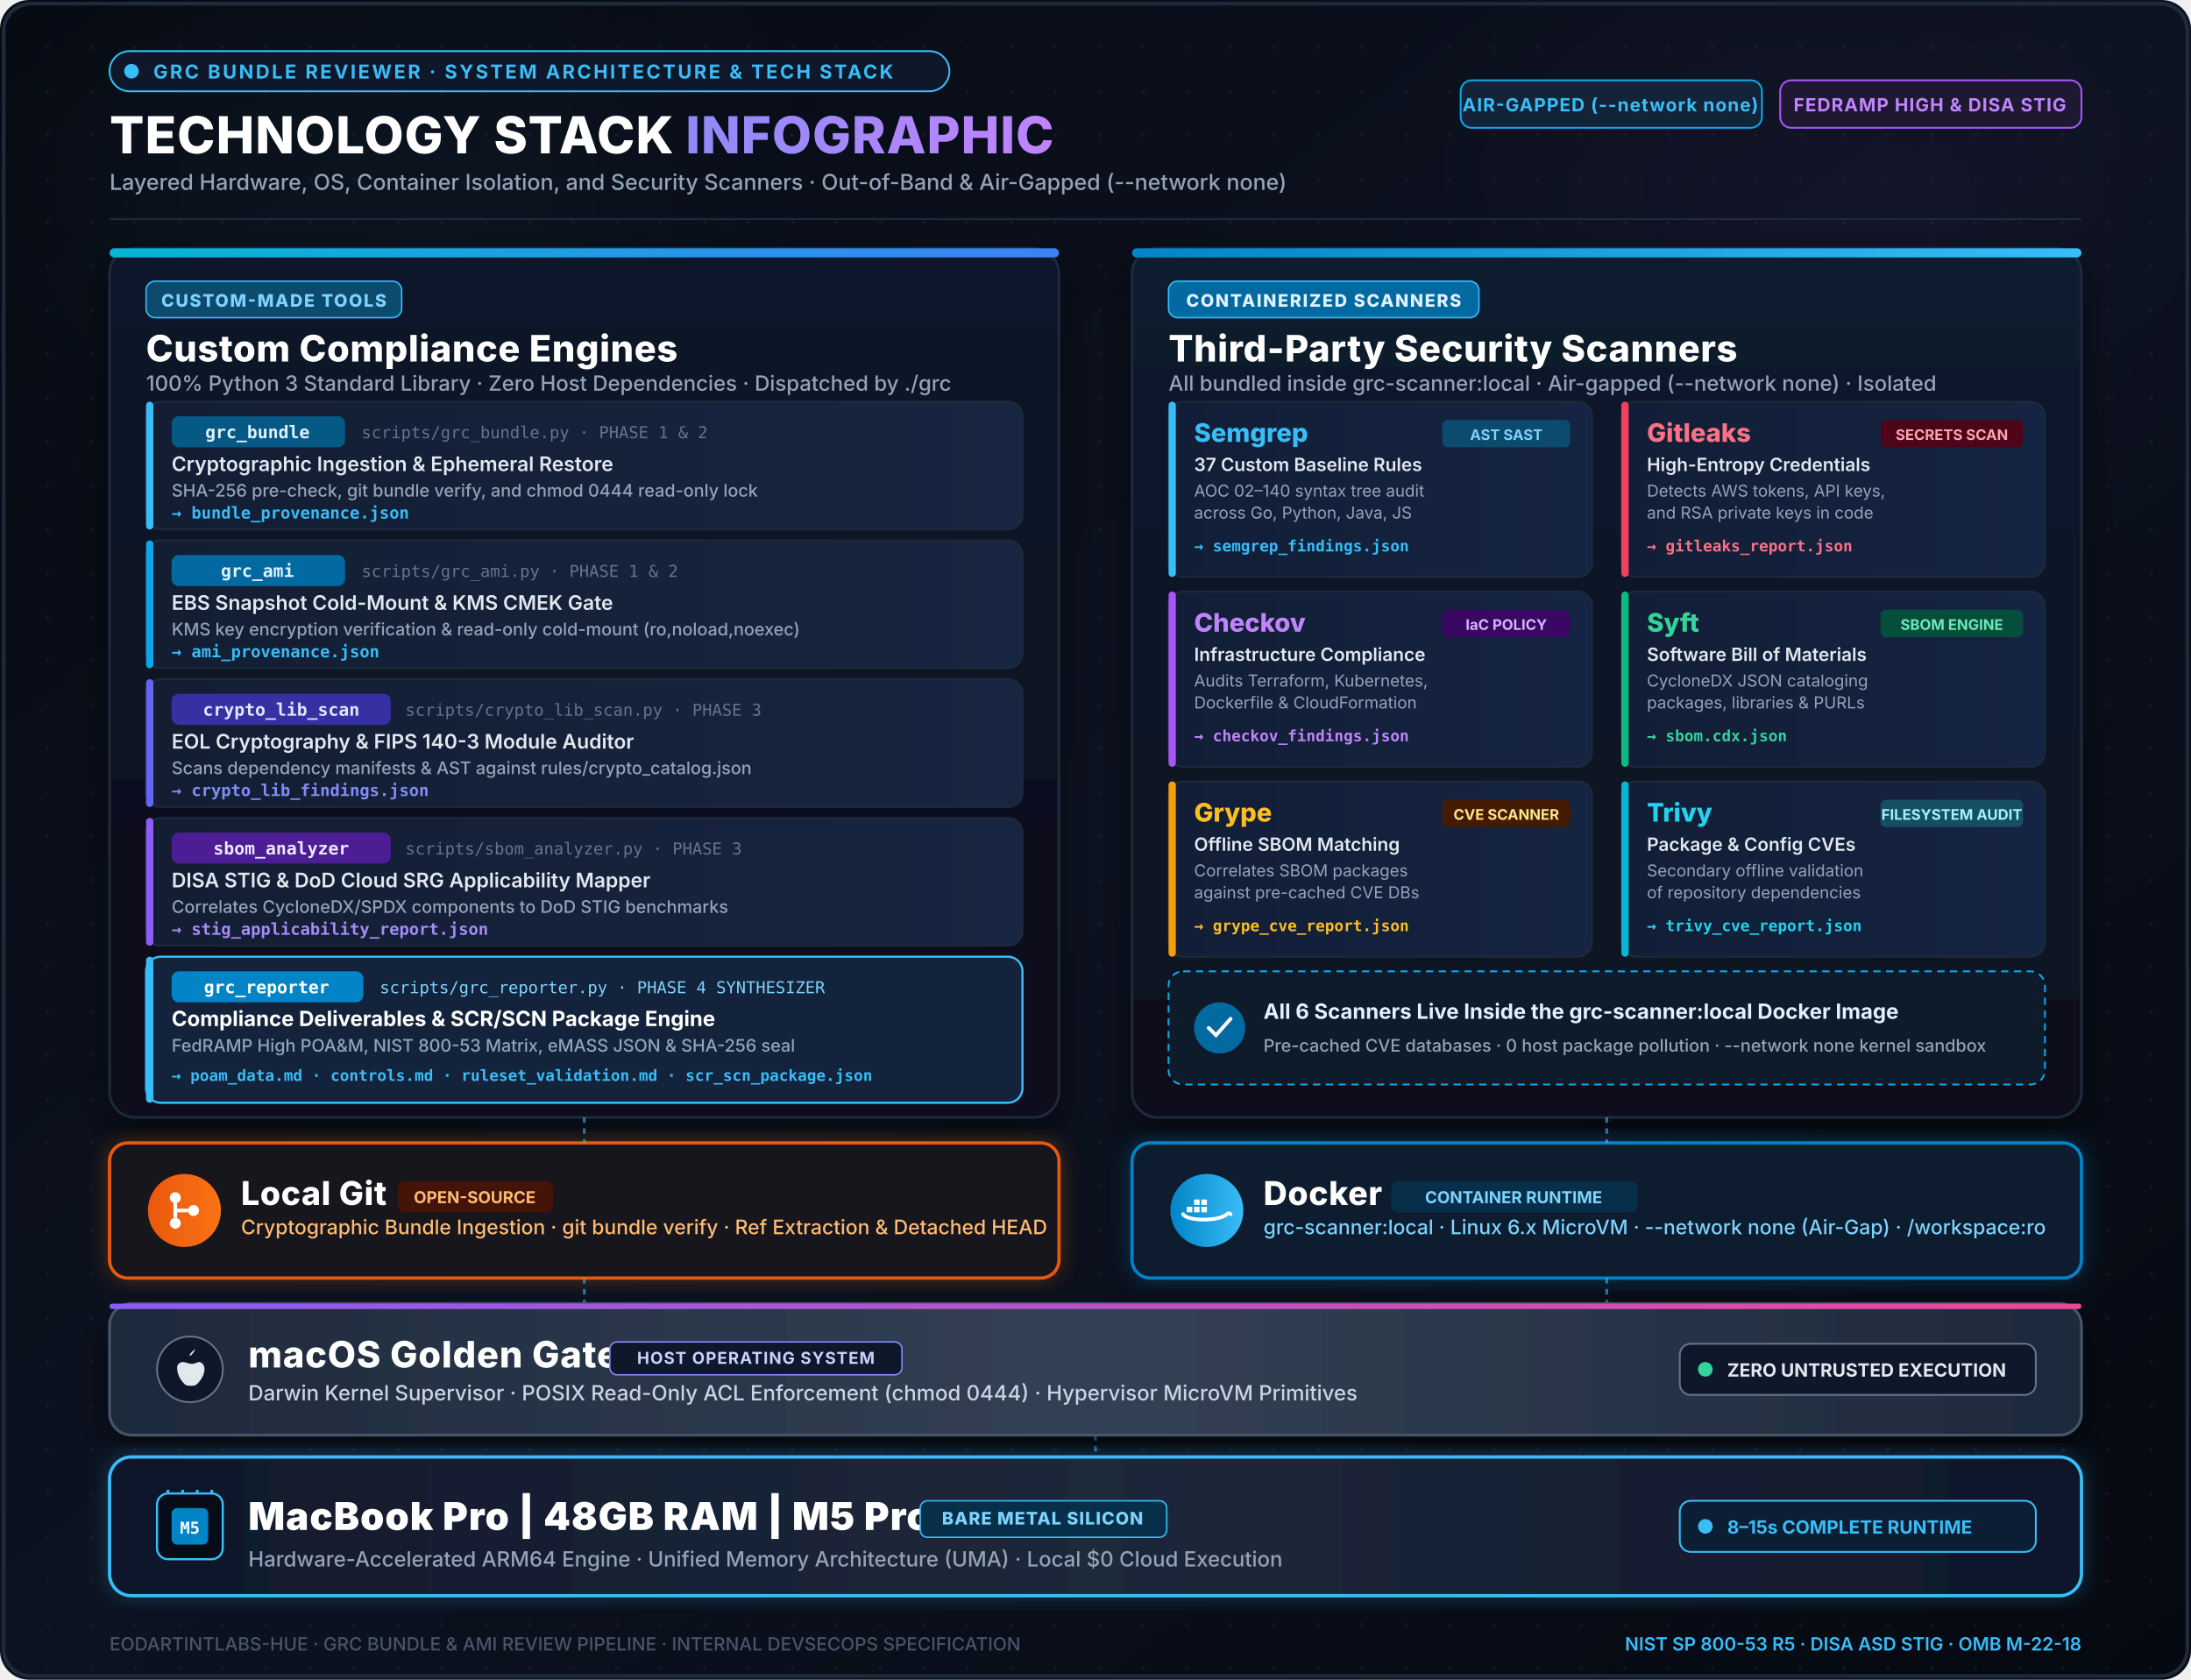
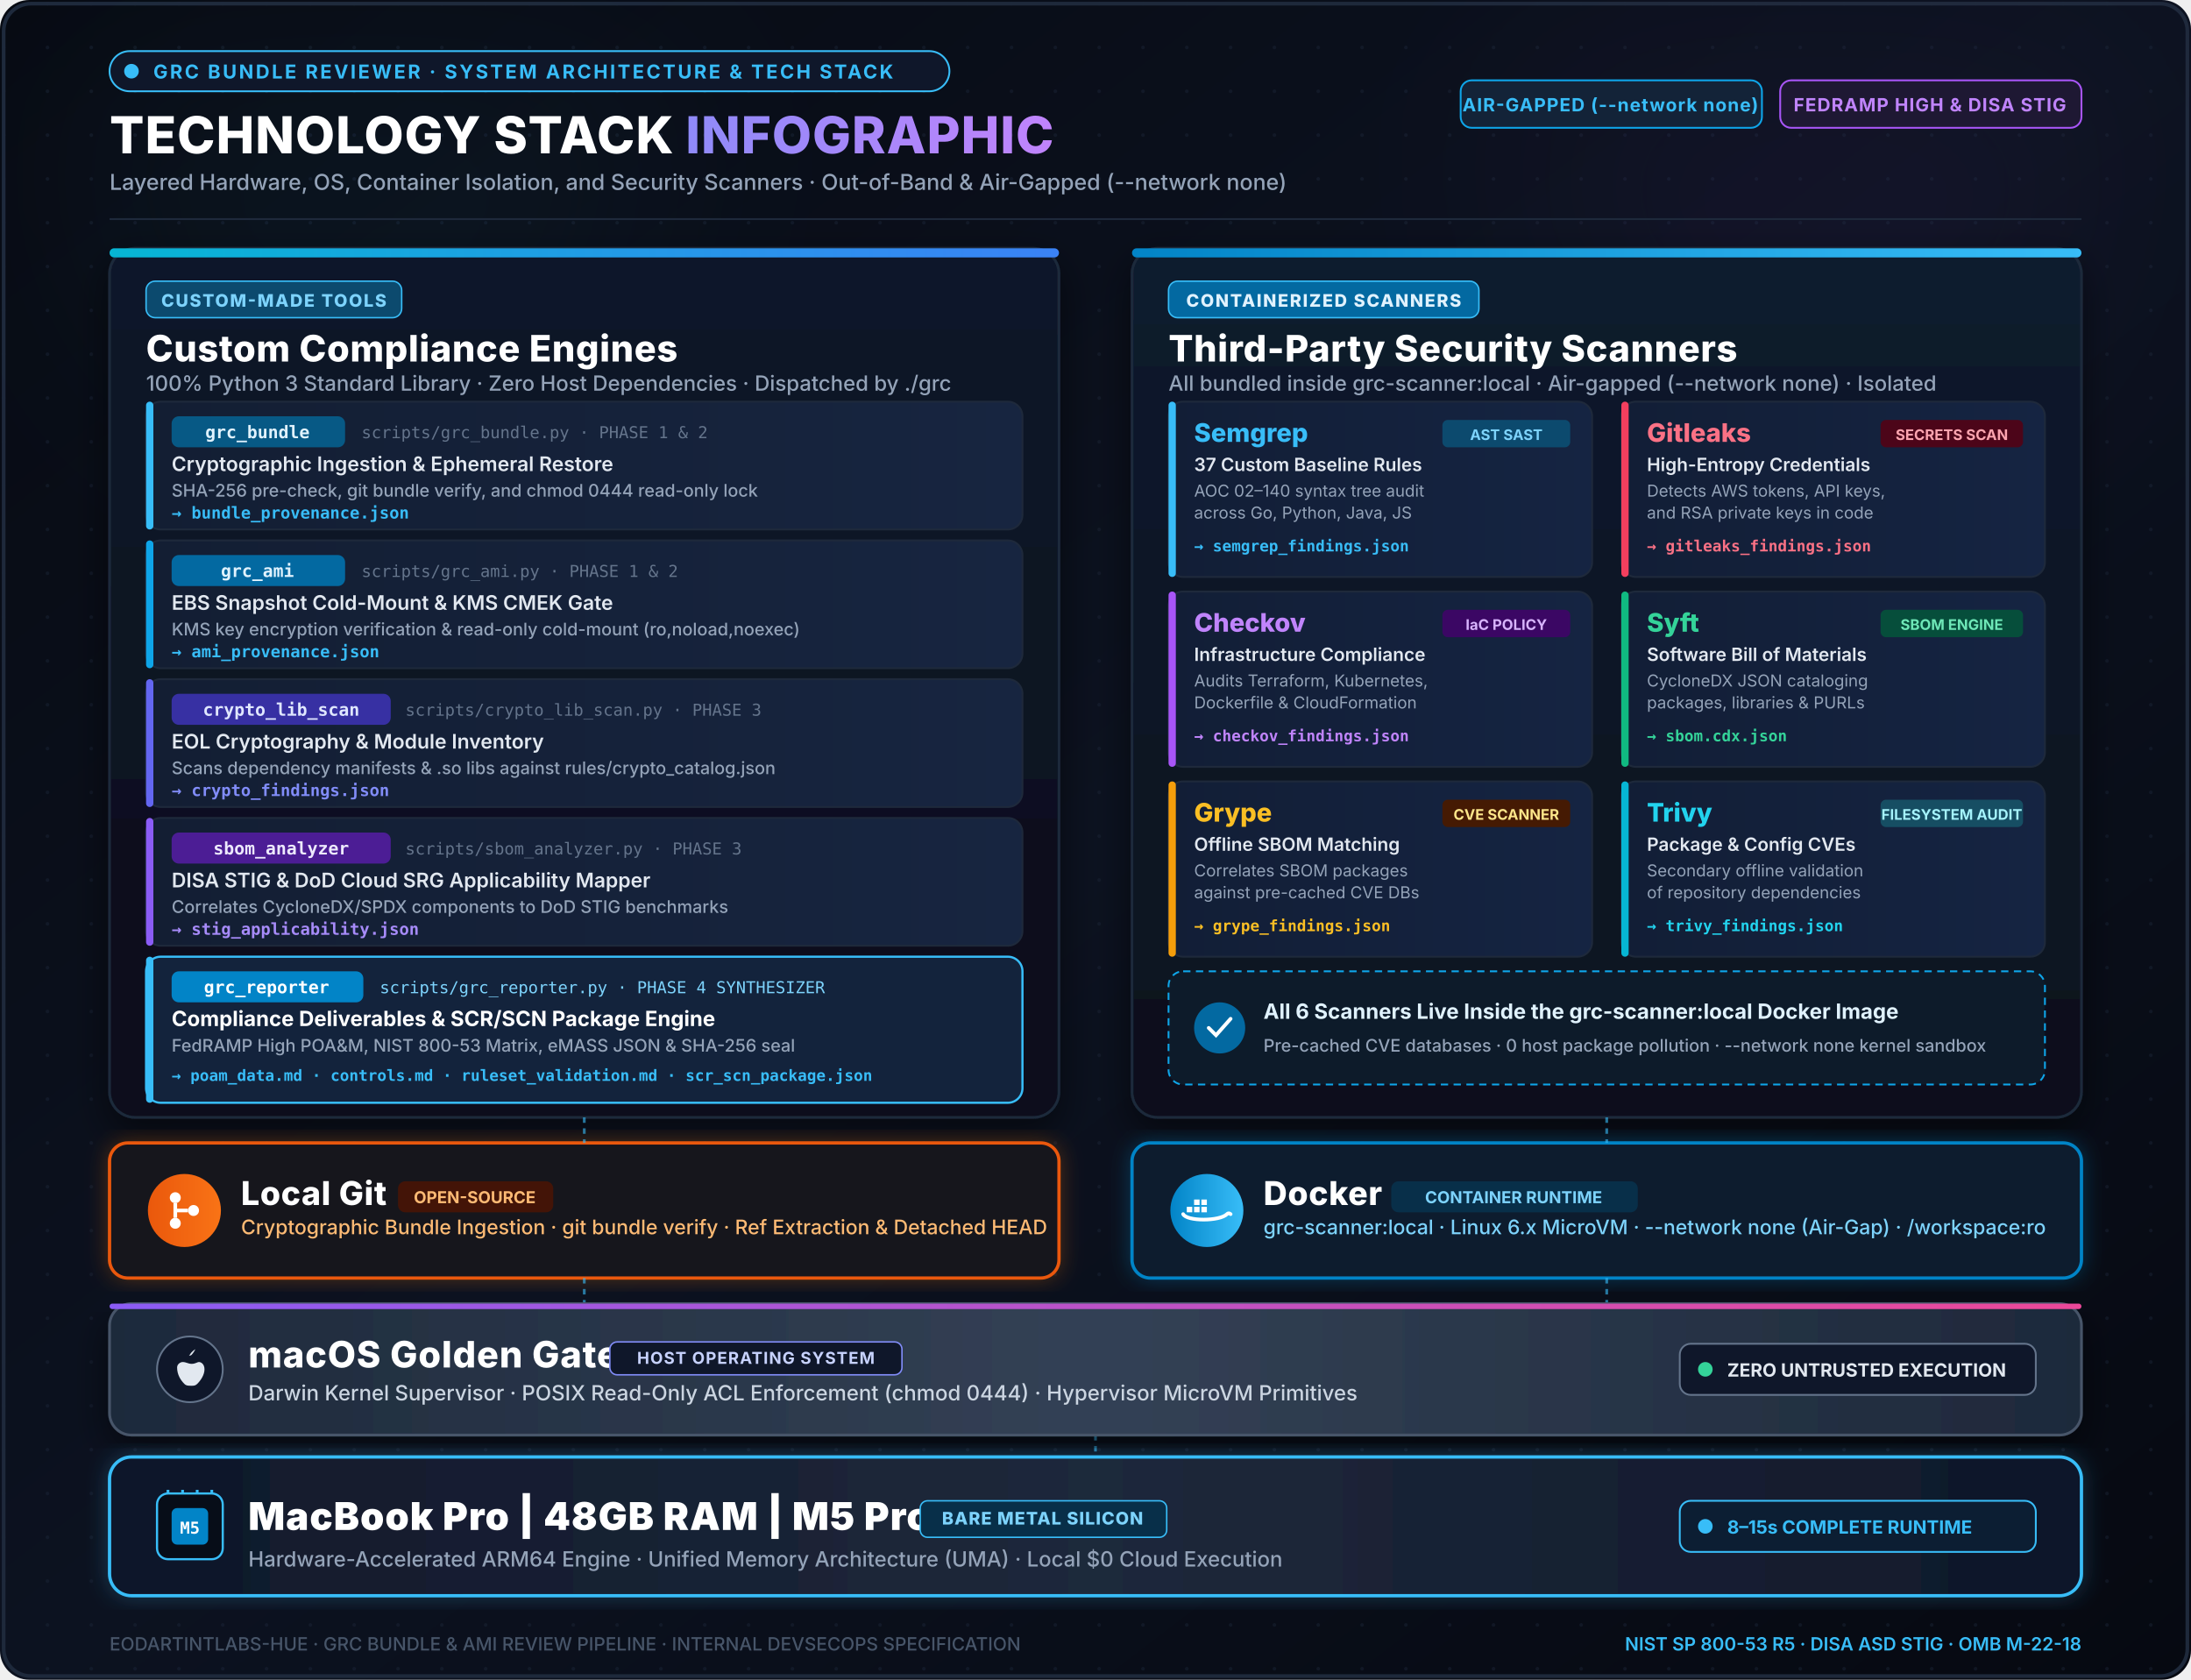
<svg xmlns="http://www.w3.org/2000/svg" viewBox="0 0 1200 920" width="100%" height="100%">
  <defs>
    <linearGradient id="bgGrad" x1="0%" y1="0%" x2="100%" y2="100%">
      <stop offset="0%" stop-color="#070a12" />
      <stop offset="50%" stop-color="#0c1220" />
      <stop offset="100%" stop-color="#060911" />
    </linearGradient>
    <linearGradient id="headerGrad" x1="0%" y1="0%" x2="100%" y2="0%">
      <stop offset="0%" stop-color="#38bdf8" />
      <stop offset="50%" stop-color="#818cf8" />
      <stop offset="100%" stop-color="#c084fc" />
    </linearGradient>
    <linearGradient id="pillarLeftGrad" x1="0%" y1="0%" x2="0%" y2="100%">
      <stop offset="0%" stop-color="#0e172a" />
      <stop offset="100%" stop-color="#090e1a" />
    </linearGradient>
    <linearGradient id="pillarRightGrad" x1="0%" y1="0%" x2="0%" y2="100%">
      <stop offset="0%" stop-color="#0e1b2e" />
      <stop offset="100%" stop-color="#08101d" />
    </linearGradient>
    <linearGradient id="gitGrad" x1="0%" y1="0%" x2="100%" y2="0%">
      <stop offset="0%" stop-color="#ea580c" />
      <stop offset="100%" stop-color="#f97316" />
    </linearGradient>
    <linearGradient id="dockerGrad" x1="0%" y1="0%" x2="100%" y2="0%">
      <stop offset="0%" stop-color="#0284c7" />
      <stop offset="100%" stop-color="#38bdf8" />
    </linearGradient>
    <linearGradient id="macosGrad" x1="0%" y1="0%" x2="100%" y2="0%">
      <stop offset="0%" stop-color="#1e293b" />
      <stop offset="50%" stop-color="#334155" />
      <stop offset="100%" stop-color="#1e293b" />
    </linearGradient>
    <linearGradient id="macbookGrad" x1="0%" y1="0%" x2="100%" y2="0%">
      <stop offset="0%" stop-color="#0f172a" />
      <stop offset="50%" stop-color="#1e293b" />
      <stop offset="100%" stop-color="#0f172a" />
    </linearGradient>
    <linearGradient id="neonCyan" x1="0%" y1="0%" x2="100%" y2="0%">
      <stop offset="0%" stop-color="#06b6d4" />
      <stop offset="100%" stop-color="#3b82f6" />
    </linearGradient>
    <linearGradient id="neonPurple" x1="0%" y1="0%" x2="100%" y2="0%">
      <stop offset="0%" stop-color="#8b5cf6" />
      <stop offset="100%" stop-color="#ec4899" />
    </linearGradient>
    <linearGradient id="engineItemGrad" x1="0%" y1="0%" x2="100%" y2="0%">
      <stop offset="0%" stop-color="#131e33" />
      <stop offset="100%" stop-color="#172540" />
    </linearGradient>
    <linearGradient id="scannerItemGrad" x1="0%" y1="0%" x2="100%" y2="0%">
      <stop offset="0%" stop-color="#121e36" />
      <stop offset="100%" stop-color="#152442" />
    </linearGradient>
    <filter id="glowCyan" x="-10%" y="-10%" width="120%" height="120%">
      <feDropShadow dx="0" dy="0" stdDeviation="6" flood-color="#38bdf8" flood-opacity="0.25" />
    </filter>
    <filter id="glowOrange" x="-10%" y="-10%" width="120%" height="120%">
      <feDropShadow dx="0" dy="0" stdDeviation="6" flood-color="#f97316" flood-opacity="0.3" />
    </filter>
    <filter id="glowDocker" x="-10%" y="-10%" width="120%" height="120%">
      <feDropShadow dx="0" dy="0" stdDeviation="6" flood-color="#0284c7" flood-opacity="0.35" />
    </filter>
    <filter id="boxShadow" x="-5%" y="-5%" width="110%" height="115%">
      <feDropShadow dx="0" dy="8" stdDeviation="10" flood-color="#000000" flood-opacity="0.5" />
    </filter>
    <pattern id="gridDots" x="0" y="0" width="24" height="24" patternUnits="userSpaceOnUse">
      <circle cx="2" cy="2" r="1" fill="#1e293b" opacity="0.4" />
    </pattern>
  </defs>
  <rect width="1200" height="920" rx="16" fill="url(#bgGrad)" />
  <rect width="1200" height="920" rx="16" fill="url(#gridDots)" />
  <rect width="1196" height="916" x="2" y="2" rx="15" fill="none" stroke="#1e293b" stroke-width="2" />
  <circle cx="200" cy="80" r="160" fill="#38bdf8" opacity="0.04" filter="blur(60px)" />
  <circle cx="1000" cy="80" r="160" fill="#a855f7" opacity="0.04" filter="blur(60px)" />
  <g transform="translate(60, 28)">
    <rect x="0" y="0" width="460" height="22" rx="11" fill="#0f172a" stroke="#38bdf8" stroke-width="1" />
    <circle cx="12" cy="11" r="4" fill="#38bdf8" />
    <text x="24" y="15" font-family="system-ui, -apple-system, sans-serif" font-size="10.5" font-weight="700" fill="#38bdf8" letter-spacing="1.2">
      GRC BUNDLE REVIEWER · SYSTEM ARCHITECTURE &amp; TECH STACK
    </text>
    <text x="0" y="56" font-family="system-ui, -apple-system, sans-serif" font-size="28" font-weight="800" fill="#ffffff" letter-spacing="0.5">
      TECHNOLOGY STACK <tspan fill="url(#headerGrad)">INFOGRAPHIC</tspan>
    </text>
    <text x="0" y="76" font-family="system-ui, -apple-system, sans-serif" font-size="12" font-weight="500" fill="#94a3b8">
      Layered Hardware, OS, Container Isolation, and Security Scanners · Out-of-Band &amp; Air-Gapped (--network none)
    </text>
    <g transform="translate(740, 16)">
      <rect x="0" y="0" width="165" height="26" rx="6" fill="#132338" stroke="#0ea5e9" stroke-width="1" />
      <text x="82" y="17" font-family="system-ui, -apple-system, sans-serif" font-size="10" font-weight="700" fill="#38bdf8" text-anchor="middle" letter-spacing="0.5">
        AIR-GAPPED (--network none)
      </text>
      <rect x="175" y="0" width="165" height="26" rx="6" fill="#1e1833" stroke="#a855f7" stroke-width="1" />
      <text x="257" y="17" font-family="system-ui, -apple-system, sans-serif" font-size="10" font-weight="700" fill="#c084fc" text-anchor="middle" letter-spacing="0.5">
        FEDRAMP HIGH &amp; DISA STIG
      </text>
    </g>
  </g>
  <line x1="60" y1="120" x2="1140" y2="120" stroke="#1e293b" stroke-width="1" />
  <g transform="translate(60, 136)">
    <rect width="520" height="476" rx="14" fill="url(#pillarLeftGrad)" stroke="#1e293b" stroke-width="1.5" filter="url(#boxShadow)" />
    <rect width="520" height="5" rx="2.5" fill="url(#neonCyan)" />
    <g transform="translate(20, 18)">
      <rect x="0" y="0" width="140" height="20" rx="5" fill="#0c4a6e" stroke="#38bdf8" stroke-width="0.8" />
      <text x="70" y="14" font-family="system-ui, -apple-system, sans-serif" font-size="9.5" font-weight="800" fill="#7dd3fc" text-anchor="middle" letter-spacing="0.8">
        CUSTOM-MADE TOOLS
      </text>
      <text x="0" y="44" font-family="system-ui, -apple-system, sans-serif" font-size="20" font-weight="800" fill="#ffffff" letter-spacing="0.3">
        Custom Compliance Engines
      </text>
      <text x="0" y="60" font-family="system-ui, -apple-system, sans-serif" font-size="11.5" font-weight="500" fill="#94a3b8">
        100% Python 3 Standard Library · Zero Host Dependencies · Dispatched by ./grc
      </text>
    </g>
    <g transform="translate(20, 84)">
      <g transform="translate(0, 0)">
        <rect width="480" height="70" rx="8" fill="url(#engineItemGrad)" stroke="#1e293b" stroke-width="1" />
        <rect x="0" y="0" width="4" height="70" rx="2" fill="#38bdf8" />
        <rect x="14" y="8" width="95" height="17" rx="4" fill="#075985" />
        <text x="61" y="20" font-family="ui-monospace, monospace" font-size="9.5" font-weight="800" fill="#e0f2fe" text-anchor="middle">
          grc_bundle
        </text>
        <text x="118" y="20" font-family="ui-monospace, monospace" font-size="9" fill="#64748b">
          scripts/grc_bundle.py · PHASE 1 &amp; 2
        </text>
        <text x="14" y="38" font-family="system-ui, -apple-system, sans-serif" font-size="11" font-weight="600" fill="#e2e8f0">
          Cryptographic Ingestion &amp; Ephemeral Restore
        </text>
        <text x="14" y="52" font-family="system-ui, -apple-system, sans-serif" font-size="9.5" font-weight="500" fill="#94a3b8">
          SHA-256 pre-check, git bundle verify, and chmod 0444 read-only lock
        </text>
        <text x="14" y="64" font-family="ui-monospace, monospace" font-size="9" font-weight="600" fill="#38bdf8">
          → bundle_provenance.json
        </text>
      </g>
      <g transform="translate(0, 76)">
        <rect width="480" height="70" rx="8" fill="url(#engineItemGrad)" stroke="#1e293b" stroke-width="1" />
        <rect x="0" y="0" width="4" height="70" rx="2" fill="#0ea5e9" />
        <rect x="14" y="8" width="95" height="17" rx="4" fill="#0369a1" />
        <text x="61" y="20" font-family="ui-monospace, monospace" font-size="9.5" font-weight="800" fill="#e0f2fe" text-anchor="middle">
          grc_ami
        </text>
        <text x="118" y="20" font-family="ui-monospace, monospace" font-size="9" fill="#64748b">
          scripts/grc_ami.py · PHASE 1 &amp; 2
        </text>
        <text x="14" y="38" font-family="system-ui, -apple-system, sans-serif" font-size="11" font-weight="600" fill="#e2e8f0">
          EBS Snapshot Cold-Mount &amp; KMS CMEK Gate
        </text>
        <text x="14" y="52" font-family="system-ui, -apple-system, sans-serif" font-size="9.5" font-weight="500" fill="#94a3b8">
          KMS key encryption verification &amp; read-only cold-mount (ro,noload,noexec)
        </text>
        <text x="14" y="64" font-family="ui-monospace, monospace" font-size="9" font-weight="600" fill="#38bdf8">
          → ami_provenance.json
        </text>
      </g>
      <g transform="translate(0, 152)">
        <rect width="480" height="70" rx="8" fill="url(#engineItemGrad)" stroke="#1e293b" stroke-width="1" />
        <rect x="0" y="0" width="4" height="70" rx="2" fill="#6366f1" />
        <rect x="14" y="8" width="120" height="17" rx="4" fill="#3730a3" />
        <text x="74" y="20" font-family="ui-monospace, monospace" font-size="9.5" font-weight="800" fill="#e0e7ff" text-anchor="middle">
          crypto_lib_scan
        </text>
        <text x="142" y="20" font-family="ui-monospace, monospace" font-size="9" fill="#64748b">
          scripts/crypto_lib_scan.py · PHASE 3
        </text>
        <text x="14" y="38" font-family="system-ui, -apple-system, sans-serif" font-size="11" font-weight="600" fill="#e2e8f0">
-           EOL Cryptography &amp; FIPS 140-3 Module Auditor
+           EOL Cryptography &amp; Module Inventory
        </text>
        <text x="14" y="52" font-family="system-ui, -apple-system, sans-serif" font-size="9.5" font-weight="500" fill="#94a3b8">
-           Scans dependency manifests &amp; AST against rules/crypto_catalog.json
+           Scans dependency manifests &amp; .so libs against rules/crypto_catalog.json
        </text>
        <text x="14" y="64" font-family="ui-monospace, monospace" font-size="9" font-weight="600" fill="#818cf8">
-           → crypto_lib_findings.json
+           → crypto_findings.json
        </text>
      </g>
      <g transform="translate(0, 228)">
        <rect width="480" height="70" rx="8" fill="url(#engineItemGrad)" stroke="#1e293b" stroke-width="1" />
        <rect x="0" y="0" width="4" height="70" rx="2" fill="#8b5cf6" />
        <rect x="14" y="8" width="120" height="17" rx="4" fill="#4c1d95" />
        <text x="74" y="20" font-family="ui-monospace, monospace" font-size="9.5" font-weight="800" fill="#ede9fe" text-anchor="middle">
          sbom_analyzer
        </text>
        <text x="142" y="20" font-family="ui-monospace, monospace" font-size="9" fill="#64748b">
          scripts/sbom_analyzer.py · PHASE 3
        </text>
        <text x="14" y="38" font-family="system-ui, -apple-system, sans-serif" font-size="11" font-weight="600" fill="#e2e8f0">
          DISA STIG &amp; DoD Cloud SRG Applicability Mapper
        </text>
        <text x="14" y="52" font-family="system-ui, -apple-system, sans-serif" font-size="9.5" font-weight="500" fill="#94a3b8">
          Correlates CycloneDX/SPDX components to DoD STIG benchmarks
        </text>
        <text x="14" y="64" font-family="ui-monospace, monospace" font-size="9" font-weight="600" fill="#a78bfa">
-           → stig_applicability_report.json
+           → stig_applicability.json
        </text>
      </g>
      <g transform="translate(0, 304)">
        <rect width="480" height="80" rx="8" fill="#13233c" stroke="#38bdf8" stroke-width="1.2" />
        <rect x="0" y="0" width="4" height="80" rx="2" fill="#38bdf8" />
        <rect x="14" y="8" width="105" height="17" rx="4" fill="#0284c7" />
        <text x="66" y="20" font-family="ui-monospace, monospace" font-size="9.5" font-weight="800" fill="#ffffff" text-anchor="middle">
          grc_reporter
        </text>
        <text x="128" y="20" font-family="ui-monospace, monospace" font-size="9" fill="#7dd3fc">
          scripts/grc_reporter.py · PHASE 4 SYNTHESIZER
        </text>
        <text x="14" y="38" font-family="system-ui, -apple-system, sans-serif" font-size="11.5" font-weight="700" fill="#ffffff">
          Compliance Deliverables &amp; SCR/SCN Package Engine
        </text>
        <text x="14" y="52" font-family="system-ui, -apple-system, sans-serif" font-size="9.5" font-weight="500" fill="#94a3b8">
          FedRAMP High POA&amp;M, NIST 800-53 Matrix, eMASS JSON &amp; SHA-256 seal
        </text>
        <text x="14" y="68" font-family="ui-monospace, monospace" font-size="8.5" font-weight="600" fill="#38bdf8">
          → poam_data.md · controls.md · ruleset_validation.md · scr_scn_package.json
        </text>
      </g>
    </g>
  </g>
  <g transform="translate(620, 136)">
    <rect width="520" height="476" rx="14" fill="url(#pillarRightGrad)" stroke="#1e293b" stroke-width="1.5" filter="url(#boxShadow)" />
    <rect width="520" height="5" rx="2.5" fill="url(#dockerGrad)" />
    <g transform="translate(20, 18)">
      <rect x="0" y="0" width="170" height="20" rx="5" fill="#0369a1" stroke="#38bdf8" stroke-width="0.8" />
      <text x="85" y="14" font-family="system-ui, -apple-system, sans-serif" font-size="9.5" font-weight="800" fill="#e0f2fe" text-anchor="middle" letter-spacing="0.8">
        CONTAINERIZED SCANNERS
      </text>
      <text x="0" y="44" font-family="system-ui, -apple-system, sans-serif" font-size="20" font-weight="800" fill="#ffffff" letter-spacing="0.3">
        Third-Party Security Scanners
      </text>
      <text x="0" y="60" font-family="system-ui, -apple-system, sans-serif" font-size="11.5" font-weight="500" fill="#94a3b8">
        All bundled inside grc-scanner:local · Air-gapped (--network none) · Isolated
      </text>
    </g>
    <g transform="translate(20, 84)">
      <g transform="translate(0, 0)">
        <rect width="232" height="96" rx="8" fill="url(#scannerItemGrad)" stroke="#1e293b" stroke-width="1" />
        <rect x="0" y="0" width="4" height="96" rx="2" fill="#38bdf8" />
        <text x="14" y="22" font-family="system-ui, -apple-system, sans-serif" font-size="14" font-weight="800" fill="#38bdf8">
          Semgrep
        </text>
        <rect x="150" y="10" width="70" height="15" rx="3" fill="#0c4a6e" />
        <text x="185" y="21" font-family="system-ui, -apple-system, sans-serif" font-size="8" font-weight="700" fill="#7dd3fc" text-anchor="middle">
          AST SAST
        </text>
        <text x="14" y="38" font-family="system-ui, -apple-system, sans-serif" font-size="10" font-weight="600" fill="#e2e8f0">
          37 Custom Baseline Rules
        </text>
        <text x="14" y="52" font-family="system-ui, -apple-system, sans-serif" font-size="9" fill="#94a3b8">
          AOC 02–140 syntax tree audit
        </text>
        <text x="14" y="64" font-family="system-ui, -apple-system, sans-serif" font-size="9" fill="#94a3b8">
          across Go, Python, Java, JS
        </text>
        <text x="14" y="82" font-family="ui-monospace, monospace" font-size="8.5" font-weight="600" fill="#38bdf8">
          → semgrep_findings.json
        </text>
      </g>
      <g transform="translate(248, 0)">
        <rect width="232" height="96" rx="8" fill="url(#scannerItemGrad)" stroke="#1e293b" stroke-width="1" />
        <rect x="0" y="0" width="4" height="96" rx="2" fill="#f43f5e" />
        <text x="14" y="22" font-family="system-ui, -apple-system, sans-serif" font-size="14" font-weight="800" fill="#fb7185">
          Gitleaks
        </text>
        <rect x="142" y="10" width="78" height="15" rx="3" fill="#4c0519" />
        <text x="181" y="21" font-family="system-ui, -apple-system, sans-serif" font-size="8" font-weight="700" fill="#fda4af" text-anchor="middle">
          SECRETS SCAN
        </text>
        <text x="14" y="38" font-family="system-ui, -apple-system, sans-serif" font-size="10" font-weight="600" fill="#e2e8f0">
          High-Entropy Credentials
        </text>
        <text x="14" y="52" font-family="system-ui, -apple-system, sans-serif" font-size="9" fill="#94a3b8">
          Detects AWS tokens, API keys,
        </text>
        <text x="14" y="64" font-family="system-ui, -apple-system, sans-serif" font-size="9" fill="#94a3b8">
          and RSA private keys in code
        </text>
        <text x="14" y="82" font-family="ui-monospace, monospace" font-size="8.5" font-weight="600" fill="#fb7185">
-           → gitleaks_report.json
+           → gitleaks_findings.json
        </text>
      </g>
      <g transform="translate(0, 104)">
        <rect width="232" height="96" rx="8" fill="url(#scannerItemGrad)" stroke="#1e293b" stroke-width="1" />
        <rect x="0" y="0" width="4" height="96" rx="2" fill="#a855f7" />
        <text x="14" y="22" font-family="system-ui, -apple-system, sans-serif" font-size="14" font-weight="800" fill="#c084fc">
          Checkov
        </text>
        <rect x="150" y="10" width="70" height="15" rx="3" fill="#3b0764" />
        <text x="185" y="21" font-family="system-ui, -apple-system, sans-serif" font-size="8" font-weight="700" fill="#d8b4fe" text-anchor="middle">
          IaC POLICY
        </text>
        <text x="14" y="38" font-family="system-ui, -apple-system, sans-serif" font-size="10" font-weight="600" fill="#e2e8f0">
          Infrastructure Compliance
        </text>
        <text x="14" y="52" font-family="system-ui, -apple-system, sans-serif" font-size="9" fill="#94a3b8">
          Audits Terraform, Kubernetes,
        </text>
        <text x="14" y="64" font-family="system-ui, -apple-system, sans-serif" font-size="9" fill="#94a3b8">
          Dockerfile &amp; CloudFormation
        </text>
        <text x="14" y="82" font-family="ui-monospace, monospace" font-size="8.5" font-weight="600" fill="#c084fc">
          → checkov_findings.json
        </text>
      </g>
      <g transform="translate(248, 104)">
        <rect width="232" height="96" rx="8" fill="url(#scannerItemGrad)" stroke="#1e293b" stroke-width="1" />
        <rect x="0" y="0" width="4" height="96" rx="2" fill="#10b981" />
        <text x="14" y="22" font-family="system-ui, -apple-system, sans-serif" font-size="14" font-weight="800" fill="#34d399">
          Syft
        </text>
        <rect x="142" y="10" width="78" height="15" rx="3" fill="#064e3b" />
        <text x="181" y="21" font-family="system-ui, -apple-system, sans-serif" font-size="8" font-weight="700" fill="#6ee7b7" text-anchor="middle">
          SBOM ENGINE
        </text>
        <text x="14" y="38" font-family="system-ui, -apple-system, sans-serif" font-size="10" font-weight="600" fill="#e2e8f0">
          Software Bill of Materials
        </text>
        <text x="14" y="52" font-family="system-ui, -apple-system, sans-serif" font-size="9" fill="#94a3b8">
          CycloneDX JSON cataloging
        </text>
        <text x="14" y="64" font-family="system-ui, -apple-system, sans-serif" font-size="9" fill="#94a3b8">
          packages, libraries &amp; PURLs
        </text>
        <text x="14" y="82" font-family="ui-monospace, monospace" font-size="8.5" font-weight="600" fill="#34d399">
          → sbom.cdx.json
        </text>
      </g>
      <g transform="translate(0, 208)">
        <rect width="232" height="96" rx="8" fill="url(#scannerItemGrad)" stroke="#1e293b" stroke-width="1" />
        <rect x="0" y="0" width="4" height="96" rx="2" fill="#f59e0b" />
        <text x="14" y="22" font-family="system-ui, -apple-system, sans-serif" font-size="14" font-weight="800" fill="#fbbf24">
          Grype
        </text>
        <rect x="150" y="10" width="70" height="15" rx="3" fill="#451a03" />
        <text x="185" y="21" font-family="system-ui, -apple-system, sans-serif" font-size="8" font-weight="700" fill="#fde68a" text-anchor="middle">
          CVE SCANNER
        </text>
        <text x="14" y="38" font-family="system-ui, -apple-system, sans-serif" font-size="10" font-weight="600" fill="#e2e8f0">
          Offline SBOM Matching
        </text>
        <text x="14" y="52" font-family="system-ui, -apple-system, sans-serif" font-size="9" fill="#94a3b8">
          Correlates SBOM packages
        </text>
        <text x="14" y="64" font-family="system-ui, -apple-system, sans-serif" font-size="9" fill="#94a3b8">
          against pre-cached CVE DBs
        </text>
        <text x="14" y="82" font-family="ui-monospace, monospace" font-size="8.5" font-weight="600" fill="#fbbf24">
-           → grype_cve_report.json
+           → grype_findings.json
        </text>
      </g>
      <g transform="translate(248, 208)">
        <rect width="232" height="96" rx="8" fill="url(#scannerItemGrad)" stroke="#1e293b" stroke-width="1" />
        <rect x="0" y="0" width="4" height="96" rx="2" fill="#06b6d4" />
        <text x="14" y="22" font-family="system-ui, -apple-system, sans-serif" font-size="14" font-weight="800" fill="#22d3ee">
          Trivy
        </text>
        <rect x="142" y="10" width="78" height="15" rx="3" fill="#164e63" />
        <text x="181" y="21" font-family="system-ui, -apple-system, sans-serif" font-size="8" font-weight="700" fill="#a5f3fc" text-anchor="middle">
          FILESYSTEM AUDIT
        </text>
        <text x="14" y="38" font-family="system-ui, -apple-system, sans-serif" font-size="10" font-weight="600" fill="#e2e8f0">
          Package &amp; Config CVEs
        </text>
        <text x="14" y="52" font-family="system-ui, -apple-system, sans-serif" font-size="9" fill="#94a3b8">
          Secondary offline validation
        </text>
        <text x="14" y="64" font-family="system-ui, -apple-system, sans-serif" font-size="9" fill="#94a3b8">
          of repository dependencies
        </text>
        <text x="14" y="82" font-family="ui-monospace, monospace" font-size="8.5" font-weight="600" fill="#22d3ee">
-           → trivy_cve_report.json
+           → trivy_findings.json
        </text>
      </g>
      <g transform="translate(0, 312)">
        <rect width="480" height="62" rx="8" fill="#0d1b2a" stroke="#0ea5e9" stroke-width="1" stroke-dasharray="4,3" />
        <circle cx="28" cy="31" r="14" fill="#0369a1" />
        <path d="M 22 31 L 26 35 L 34 26" fill="none" stroke="#ffffff" stroke-width="2" stroke-linecap="round" />
        <text x="52" y="26" font-family="system-ui, -apple-system, sans-serif" font-size="11.5" font-weight="700" fill="#e0f2fe">
          All 6 Scanners Live Inside the grc-scanner:local Docker Image
        </text>
        <text x="52" y="44" font-family="system-ui, -apple-system, sans-serif" font-size="9.5" font-weight="500" fill="#94a3b8">
          Pre-cached CVE databases · 0 host package pollution · --network none kernel sandbox
        </text>
      </g>
    </g>
  </g>
  <g transform="translate(60, 626)">
    <rect width="520" height="74" rx="10" fill="#15131e" stroke="#ea580c" stroke-width="1.8" filter="url(#glowOrange)" />
    <g transform="translate(20, 16)">
      <circle cx="21" cy="21" r="20" fill="url(#gitGrad)" />
      <circle cx="16" cy="14" r="3" fill="#ffffff" />
      <circle cx="16" cy="28" r="3" fill="#ffffff" />
      <circle cx="26" cy="21" r="3" fill="#ffffff" />
      <line x1="16" y1="17" x2="16" y2="25" stroke="#ffffff" stroke-width="2" />
      <path d="M 16 21 Q 21 21 23 21" stroke="#ffffff" stroke-width="2" fill="none" />
      <text x="52" y="18" font-family="system-ui, -apple-system, sans-serif" font-size="18" font-weight="800" fill="#ffffff" letter-spacing="0.3">
        Local Git
      </text>
      <rect x="138" y="5" width="85" height="17" rx="4" fill="#431407" />
      <text x="180" y="17" font-family="system-ui, -apple-system, sans-serif" font-size="9" font-weight="700" fill="#fdba74" text-anchor="middle">
        OPEN-SOURCE
      </text>
      <text x="52" y="34" font-family="system-ui, -apple-system, sans-serif" font-size="11" font-weight="500" fill="#fdba74">
        Cryptographic Bundle Ingestion · git bundle verify · Ref Extraction &amp; Detached HEAD
      </text>
    </g>
  </g>
  <g transform="translate(620, 626)">
    <rect width="520" height="74" rx="10" fill="#0d1b2e" stroke="#0284c7" stroke-width="1.8" filter="url(#glowDocker)" />
    <g transform="translate(20, 16)">
      <circle cx="21" cy="21" r="20" fill="url(#dockerGrad)" />
      <rect x="10" y="19" width="3" height="3" fill="#ffffff" />
      <rect x="14" y="19" width="3" height="3" fill="#ffffff" />
      <rect x="18" y="19" width="3" height="3" fill="#ffffff" />
      <rect x="14" y="15" width="3" height="3" fill="#ffffff" />
      <rect x="18" y="15" width="3" height="3" fill="#ffffff" />
      <path d="M 8 23 C 10 27, 28 27, 32 23 C 33 22, 34 23, 34 23" stroke="#ffffff" stroke-width="2" fill="none" stroke-linecap="round" />
      <text x="52" y="18" font-family="system-ui, -apple-system, sans-serif" font-size="18" font-weight="800" fill="#ffffff" letter-spacing="0.3">
        Docker
      </text>
      <rect x="122" y="5" width="135" height="17" rx="4" fill="#082f49" />
      <text x="189" y="17" font-family="system-ui, -apple-system, sans-serif" font-size="9" font-weight="700" fill="#7dd3fc" text-anchor="middle">
        CONTAINER RUNTIME
      </text>
      <text x="52" y="34" font-family="system-ui, -apple-system, sans-serif" font-size="11" font-weight="500" fill="#7dd3fc">
        grc-scanner:local · Linux 6.x MicroVM · --network none (Air-Gap) · /workspace:ro
      </text>
    </g>
  </g>
  <g stroke="#38bdf8" stroke-width="1.5" stroke-dasharray="3,3" opacity="0.6">
    <line x1="320" y1="612" x2="320" y2="626" />
    <line x1="880" y1="612" x2="880" y2="626" />
    <line x1="320" y1="700" x2="320" y2="714" />
    <line x1="880" y1="700" x2="880" y2="714" />
    <line x1="600" y1="786" x2="600" y2="798" />
  </g>
  <g transform="translate(60, 714)">
    <rect width="1080" height="72" rx="12" fill="url(#macosGrad)" stroke="#475569" stroke-width="1.5" filter="url(#boxShadow)" />
    <rect width="1080" height="3" rx="1.5" fill="url(#neonPurple)" />
    <g transform="translate(24, 16)">
      <circle cx="20" cy="20" r="18" fill="#0f172a" stroke="#64748b" stroke-width="1" />
      <path d="M 20 12 C 21 10, 23 9, 23 9 C 23 9, 22 11, 21 12 C 20 13, 19 12, 20 12 Z                 M 16 16 C 18 16, 19 17, 21 17 C 23 17, 24 16, 25 16 C 26 16, 28 17, 28 20 C 28 23, 26 26, 24 28 C 23 29, 22 29, 21 29 C 19 29, 18 29, 17 28 C 15 26, 13 23, 13 19 C 13 17, 15 16, 16 16 Z" fill="#e2e8f0" />
      <text x="52" y="19" font-family="system-ui, -apple-system, sans-serif" font-size="20" font-weight="800" fill="#ffffff" letter-spacing="0.4">
        macOS Golden Gate
      </text>
      <rect x="250" y="5" width="160" height="18" rx="4" fill="#0f172a" stroke="#818cf8" stroke-width="0.8" />
      <text x="330" y="17" font-family="system-ui, -apple-system, sans-serif" font-size="9" font-weight="700" fill="#c7d2fe" text-anchor="middle" letter-spacing="0.5">
        HOST OPERATING SYSTEM
      </text>
      <text x="52" y="37" font-family="system-ui, -apple-system, sans-serif" font-size="11.5" font-weight="500" fill="#cbd5e1">
        Darwin Kernel Supervisor · POSIX Read-Only ACL Enforcement (chmod 0444) · Hypervisor MicroVM Primitives
      </text>
    </g>
    <g transform="translate(860, 22)">
      <rect x="0" y="0" width="195" height="28" rx="6" fill="#0f172a" stroke="#64748b" stroke-width="1" />
      <circle cx="14" cy="14" r="4" fill="#34d399" />
      <text x="26" y="18" font-family="system-ui, -apple-system, sans-serif" font-size="10" font-weight="700" fill="#e2e8f0">
        ZERO UNTRUSTED EXECUTION
      </text>
    </g>
  </g>
  <g transform="translate(60, 798)">
    <rect width="1080" height="76" rx="12" fill="url(#macbookGrad)" stroke="#38bdf8" stroke-width="1.8" filter="url(#glowCyan)" />
    <g transform="translate(24, 18)">
      <rect x="2" y="2" width="36" height="36" rx="6" fill="#070d18" stroke="#38bdf8" stroke-width="1.2" />
      <rect x="10" y="10" width="20" height="20" rx="3" fill="#0284c7" />
      <text x="20" y="24" font-family="ui-monospace, monospace" font-size="9" font-weight="900" fill="#ffffff" text-anchor="middle">
        M5
      </text>
      <line x1="8" y1="2" x2="8" y2="0" stroke="#38bdf8" stroke-width="1.5" />
      <line x1="16" y1="2" x2="16" y2="0" stroke="#38bdf8" stroke-width="1.5" />
      <line x1="24" y1="2" x2="24" y2="0" stroke="#38bdf8" stroke-width="1.5" />
      <line x1="32" y1="2" x2="32" y2="0" stroke="#38bdf8" stroke-width="1.5" />
      <text x="52" y="22" font-family="system-ui, -apple-system, sans-serif" font-size="21" font-weight="900" fill="#ffffff" letter-spacing="0.5">
        MacBook Pro | 48GB RAM | M5 Pro
      </text>
      <rect x="420" y="6" width="135" height="20" rx="4" fill="#082f49" stroke="#38bdf8" stroke-width="0.8" />
      <text x="487" y="19" font-family="system-ui, -apple-system, sans-serif" font-size="9.5" font-weight="800" fill="#7dd3fc" text-anchor="middle" letter-spacing="0.5">
        BARE METAL SILICON
      </text>
      <text x="52" y="42" font-family="system-ui, -apple-system, sans-serif" font-size="11.5" font-weight="500" fill="#94a3b8">
        Hardware-Accelerated ARM64 Engine · Unified Memory Architecture (UMA) · Local $0 Cloud Execution
      </text>
    </g>
    <g transform="translate(860, 24)">
      <rect x="0" y="0" width="195" height="28" rx="6" fill="#0c1e33" stroke="#38bdf8" stroke-width="1" />
      <circle cx="14" cy="14" r="4" fill="#38bdf8" />
      <text x="26" y="18" font-family="system-ui, -apple-system, sans-serif" font-size="10" font-weight="700" fill="#38bdf8">
        8–15s COMPLETE RUNTIME
      </text>
    </g>
  </g>
  <g transform="translate(60, 892)">
    <text x="0" y="12" font-family="system-ui, -apple-system, sans-serif" font-size="10" font-weight="500" fill="#475569">
      EODARTINTLABS-HUE · GRC BUNDLE &amp; AMI REVIEW PIPELINE · INTERNAL DEVSECOPS SPECIFICATION
    </text>
    <text x="1080" y="12" font-family="system-ui, -apple-system, sans-serif" font-size="10" font-weight="600" fill="#38bdf8" text-anchor="end">
      NIST SP 800-53 R5 · DISA ASD STIG · OMB M-22-18
    </text>
  </g>
</svg>
